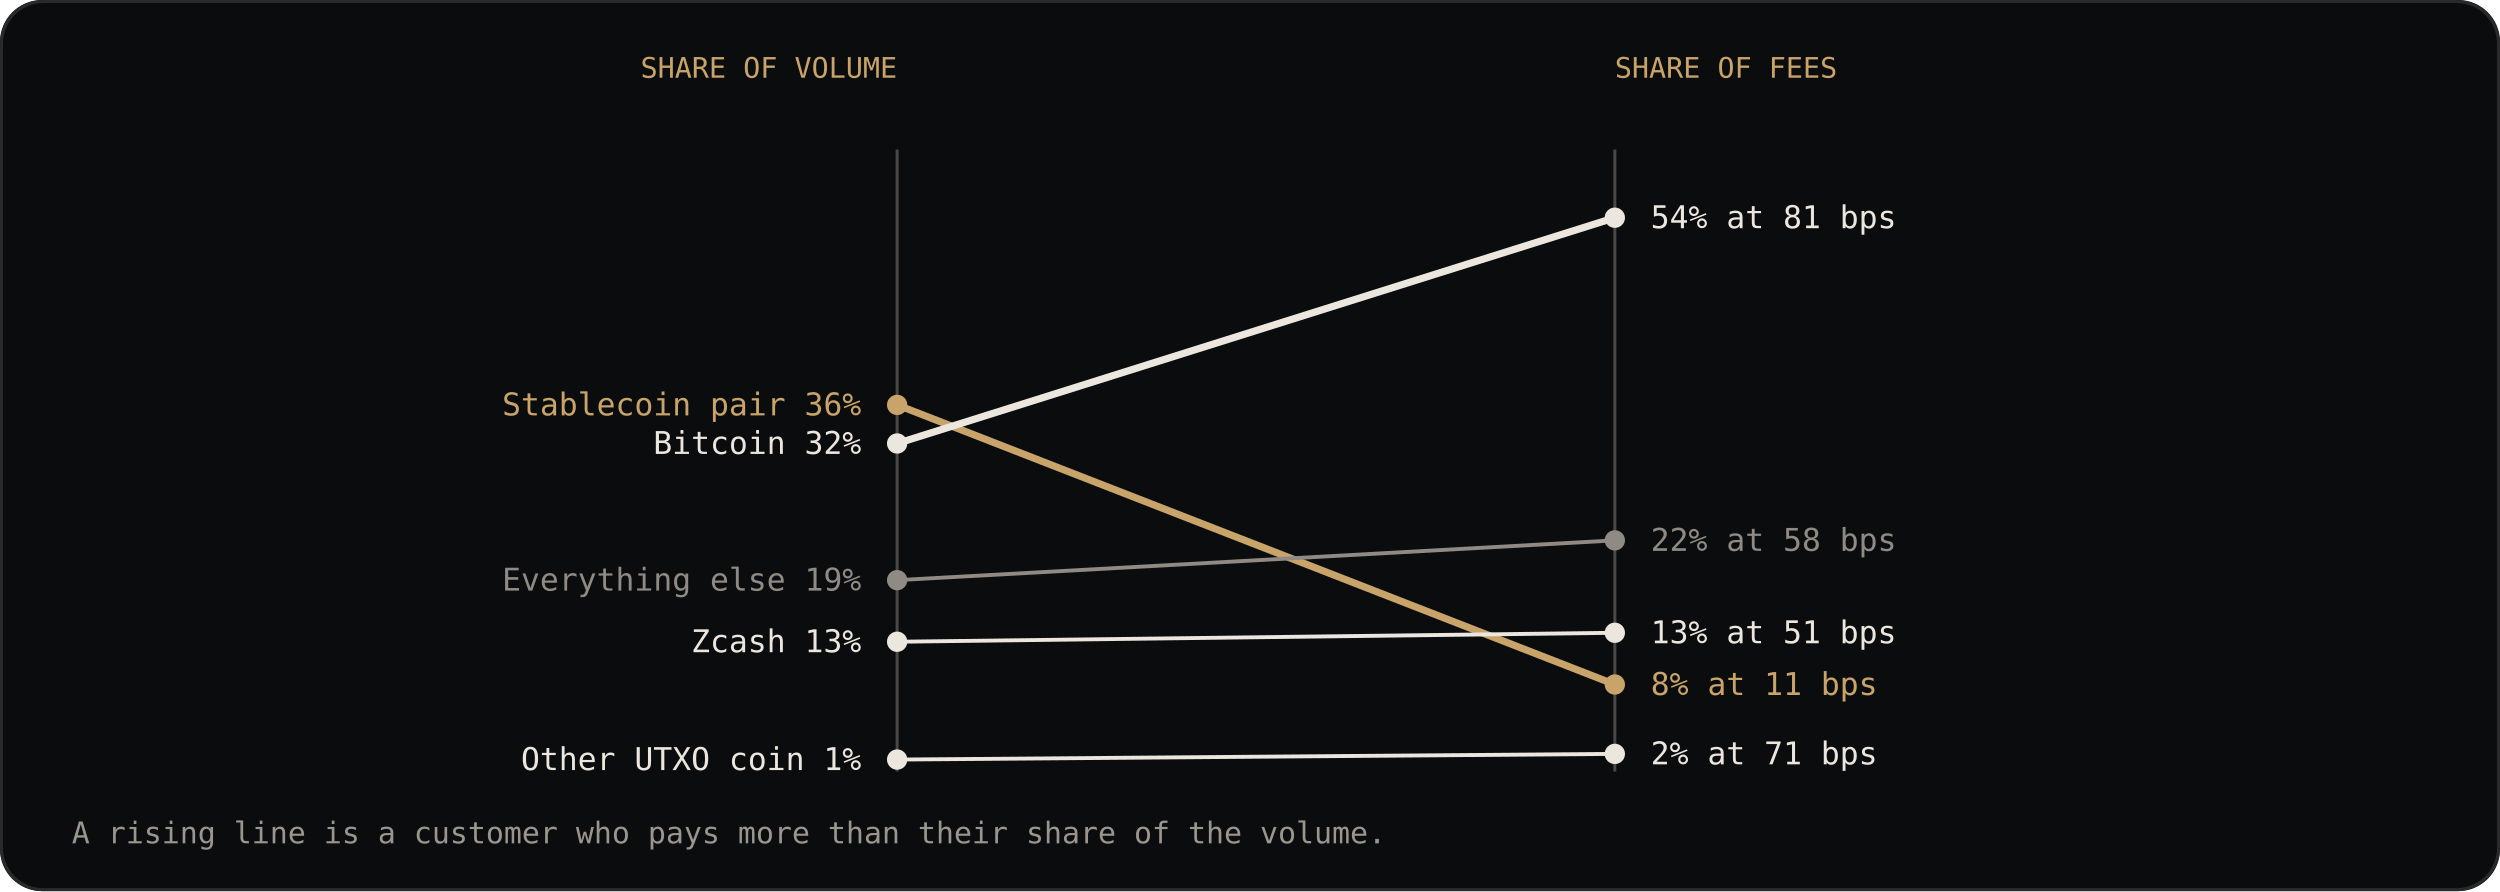
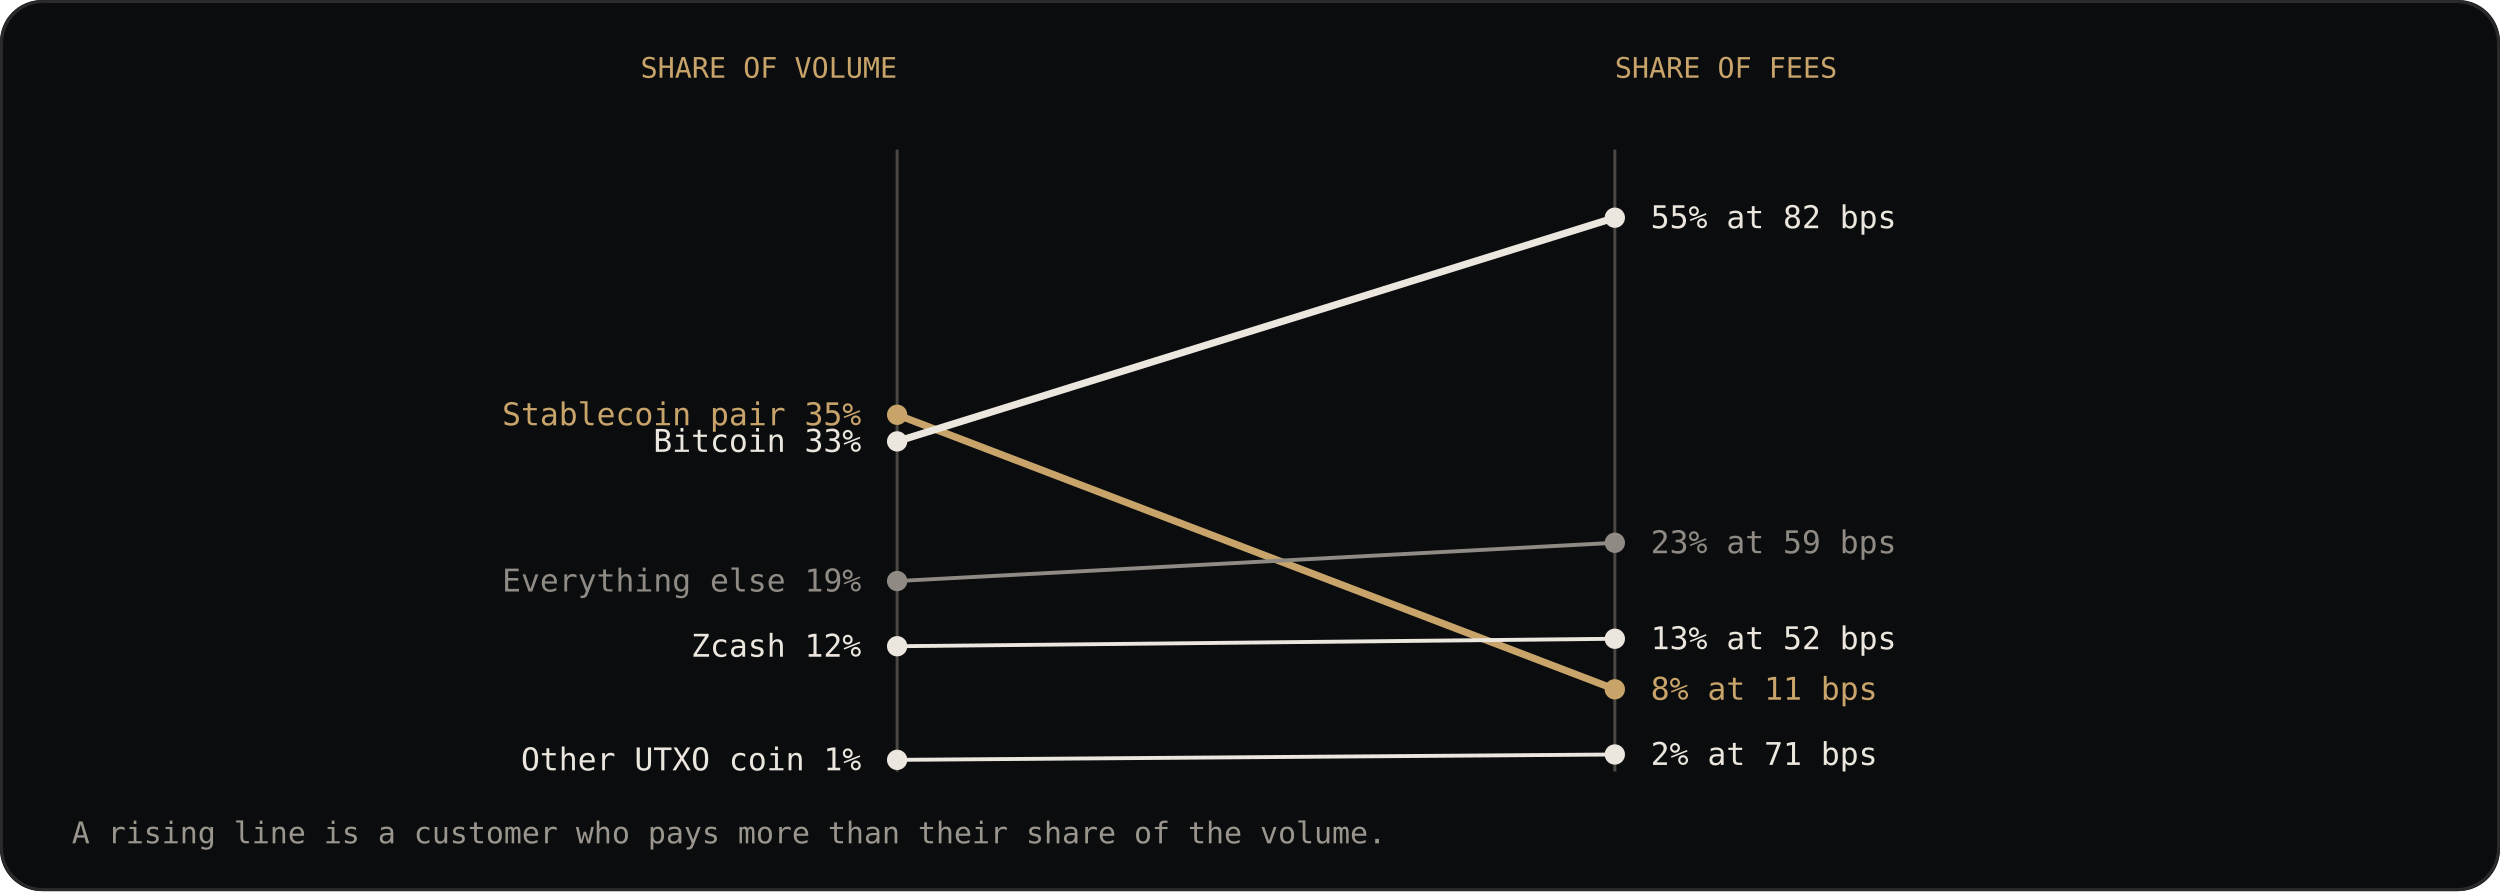
<svg xmlns="http://www.w3.org/2000/svg" viewBox="0 0 836 298" width="836" height="298" font-family="'JetBrains Mono', ui-monospace, SFMono-Regular, Menlo, Consolas, monospace" font-size="9">
  <rect width="836" height="298" rx="14" fill="#0b0c0e" />
  <rect x="0.5" y="0.5" width="835" height="297" rx="14" fill="none" stroke="#2a2a2c" />
  <text x="300.0" y="26.0" fill="#c8a46a" font-size="9.5" font-weight="500" text-anchor="end">SHARE OF VOLUME</text>
  <text x="540.0" y="26.0" fill="#c8a46a" font-size="9.5" font-weight="500" text-anchor="start">SHARE OF FEES</text>
  <line x1="300.0" x2="300.0" y1="50.0" y2="258.0" stroke="#4a4844" />
  <line x1="540.0" x2="540.0" y1="50.0" y2="258.0" stroke="#4a4844" />
-   <line x1="300.0" y1="254.0" x2="540.0" y2="252.1" stroke="#ece7de" stroke-width="1.3" stroke-linecap="round" />
-   <circle cx="300.0" cy="254.0" r="3.4" fill="#ece7de" />
-   <circle cx="540.0" cy="252.1" r="3.4" fill="#ece7de" />
-   <text x="288.0" y="257.5" fill="#ece7de" font-size="10.5" font-weight="400" text-anchor="end">Other UTXO coin  1%</text>
-   <text x="552.0" y="255.6" fill="#ece7de" font-size="10.5" font-weight="400" text-anchor="start">2%  at 71 bps</text>
-   <line x1="300.0" y1="135.4" x2="540.0" y2="228.9" stroke="#c8a46a" stroke-width="2.4" stroke-linecap="round" />
-   <circle cx="300.0" cy="135.4" r="3.4" fill="#c8a46a" />
-   <circle cx="540.0" cy="228.9" r="3.4" fill="#c8a46a" />
-   <text x="288.0" y="138.9" fill="#c8a46a" font-size="10.5" font-weight="400" text-anchor="end">Stablecoin pair  36%</text>
-   <text x="552.0" y="232.4" fill="#c8a46a" font-size="10.5" font-weight="400" text-anchor="start">8%  at 11 bps</text>
-   <line x1="300.0" y1="214.6" x2="540.0" y2="211.6" stroke="#ece7de" stroke-width="1.3" stroke-linecap="round" />
-   <circle cx="300.0" cy="214.6" r="3.4" fill="#ece7de" />
-   <circle cx="540.0" cy="211.6" r="3.4" fill="#ece7de" />
-   <text x="288.0" y="218.1" fill="#ece7de" font-size="10.5" font-weight="400" text-anchor="end">Zcash  13%</text>
-   <text x="552.0" y="215.1" fill="#ece7de" font-size="10.5" font-weight="400" text-anchor="start">13%  at 51 bps</text>
-   <line x1="300.0" y1="194.0" x2="540.0" y2="180.7" stroke="#8f8b84" stroke-width="1.3" stroke-linecap="round" />
-   <circle cx="300.0" cy="194.0" r="3.4" fill="#8f8b84" />
-   <circle cx="540.0" cy="180.7" r="3.4" fill="#8f8b84" />
-   <text x="288.0" y="197.5" fill="#8f8b84" font-size="10.5" font-weight="400" text-anchor="end">Everything else  19%</text>
-   <text x="552.0" y="184.2" fill="#8f8b84" font-size="10.5" font-weight="400" text-anchor="start">22%  at 58 bps</text>
-   <line x1="300.0" y1="148.3" x2="540.0" y2="72.8" stroke="#ece7de" stroke-width="2.4" stroke-linecap="round" />
-   <circle cx="300.0" cy="148.3" r="3.4" fill="#ece7de" />
+   <line x1="300.0" y1="254.1" x2="540.0" y2="252.3" stroke="#ece7de" stroke-width="1.3" stroke-linecap="round" />
+   <circle cx="300.0" cy="254.1" r="3.4" fill="#ece7de" />
+   <circle cx="540.0" cy="252.3" r="3.4" fill="#ece7de" />
+   <text x="288.0" y="257.6" fill="#ece7de" font-size="10.5" font-weight="400" text-anchor="end">Other UTXO coin  1%</text>
+   <text x="552.0" y="255.8" fill="#ece7de" font-size="10.5" font-weight="400" text-anchor="start">2%  at 71 bps</text>
+   <line x1="300.0" y1="138.7" x2="540.0" y2="230.5" stroke="#c8a46a" stroke-width="2.4" stroke-linecap="round" />
+   <circle cx="300.0" cy="138.7" r="3.4" fill="#c8a46a" />
+   <circle cx="540.0" cy="230.5" r="3.4" fill="#c8a46a" />
+   <text x="288.0" y="142.2" fill="#c8a46a" font-size="10.5" font-weight="400" text-anchor="end">Stablecoin pair  35%</text>
+   <text x="552.0" y="234.0" fill="#c8a46a" font-size="10.5" font-weight="400" text-anchor="start">8%  at 11 bps</text>
+   <line x1="300.0" y1="216.1" x2="540.0" y2="213.6" stroke="#ece7de" stroke-width="1.3" stroke-linecap="round" />
+   <circle cx="300.0" cy="216.1" r="3.4" fill="#ece7de" />
+   <circle cx="540.0" cy="213.6" r="3.4" fill="#ece7de" />
+   <text x="288.0" y="219.6" fill="#ece7de" font-size="10.5" font-weight="400" text-anchor="end">Zcash  12%</text>
+   <text x="552.0" y="217.1" fill="#ece7de" font-size="10.5" font-weight="400" text-anchor="start">13%  at 52 bps</text>
+   <line x1="300.0" y1="194.3" x2="540.0" y2="181.5" stroke="#8f8b84" stroke-width="1.3" stroke-linecap="round" />
+   <circle cx="300.0" cy="194.3" r="3.4" fill="#8f8b84" />
+   <circle cx="540.0" cy="181.5" r="3.4" fill="#8f8b84" />
+   <text x="288.0" y="197.8" fill="#8f8b84" font-size="10.5" font-weight="400" text-anchor="end">Everything else  19%</text>
+   <text x="552.0" y="185.0" fill="#8f8b84" font-size="10.5" font-weight="400" text-anchor="start">23%  at 59 bps</text>
+   <line x1="300.0" y1="147.6" x2="540.0" y2="72.8" stroke="#ece7de" stroke-width="2.4" stroke-linecap="round" />
+   <circle cx="300.0" cy="147.6" r="3.4" fill="#ece7de" />
  <circle cx="540.0" cy="72.8" r="3.4" fill="#ece7de" />
-   <text x="288.0" y="151.8" fill="#ece7de" font-size="10.5" font-weight="400" text-anchor="end">Bitcoin  32%</text>
-   <text x="552.0" y="76.3" fill="#ece7de" font-size="10.5" font-weight="400" text-anchor="start">54%  at 81 bps</text>
+   <text x="288.0" y="151.1" fill="#ece7de" font-size="10.5" font-weight="400" text-anchor="end">Bitcoin  33%</text>
+   <text x="552.0" y="76.3" fill="#ece7de" font-size="10.5" font-weight="400" text-anchor="start">55%  at 82 bps</text>
  <text x="24.0" y="282.0" fill="#9a968e" font-size="10" font-weight="400" text-anchor="start">A rising line is a customer who pays more than their share of the volume.</text>
</svg>
